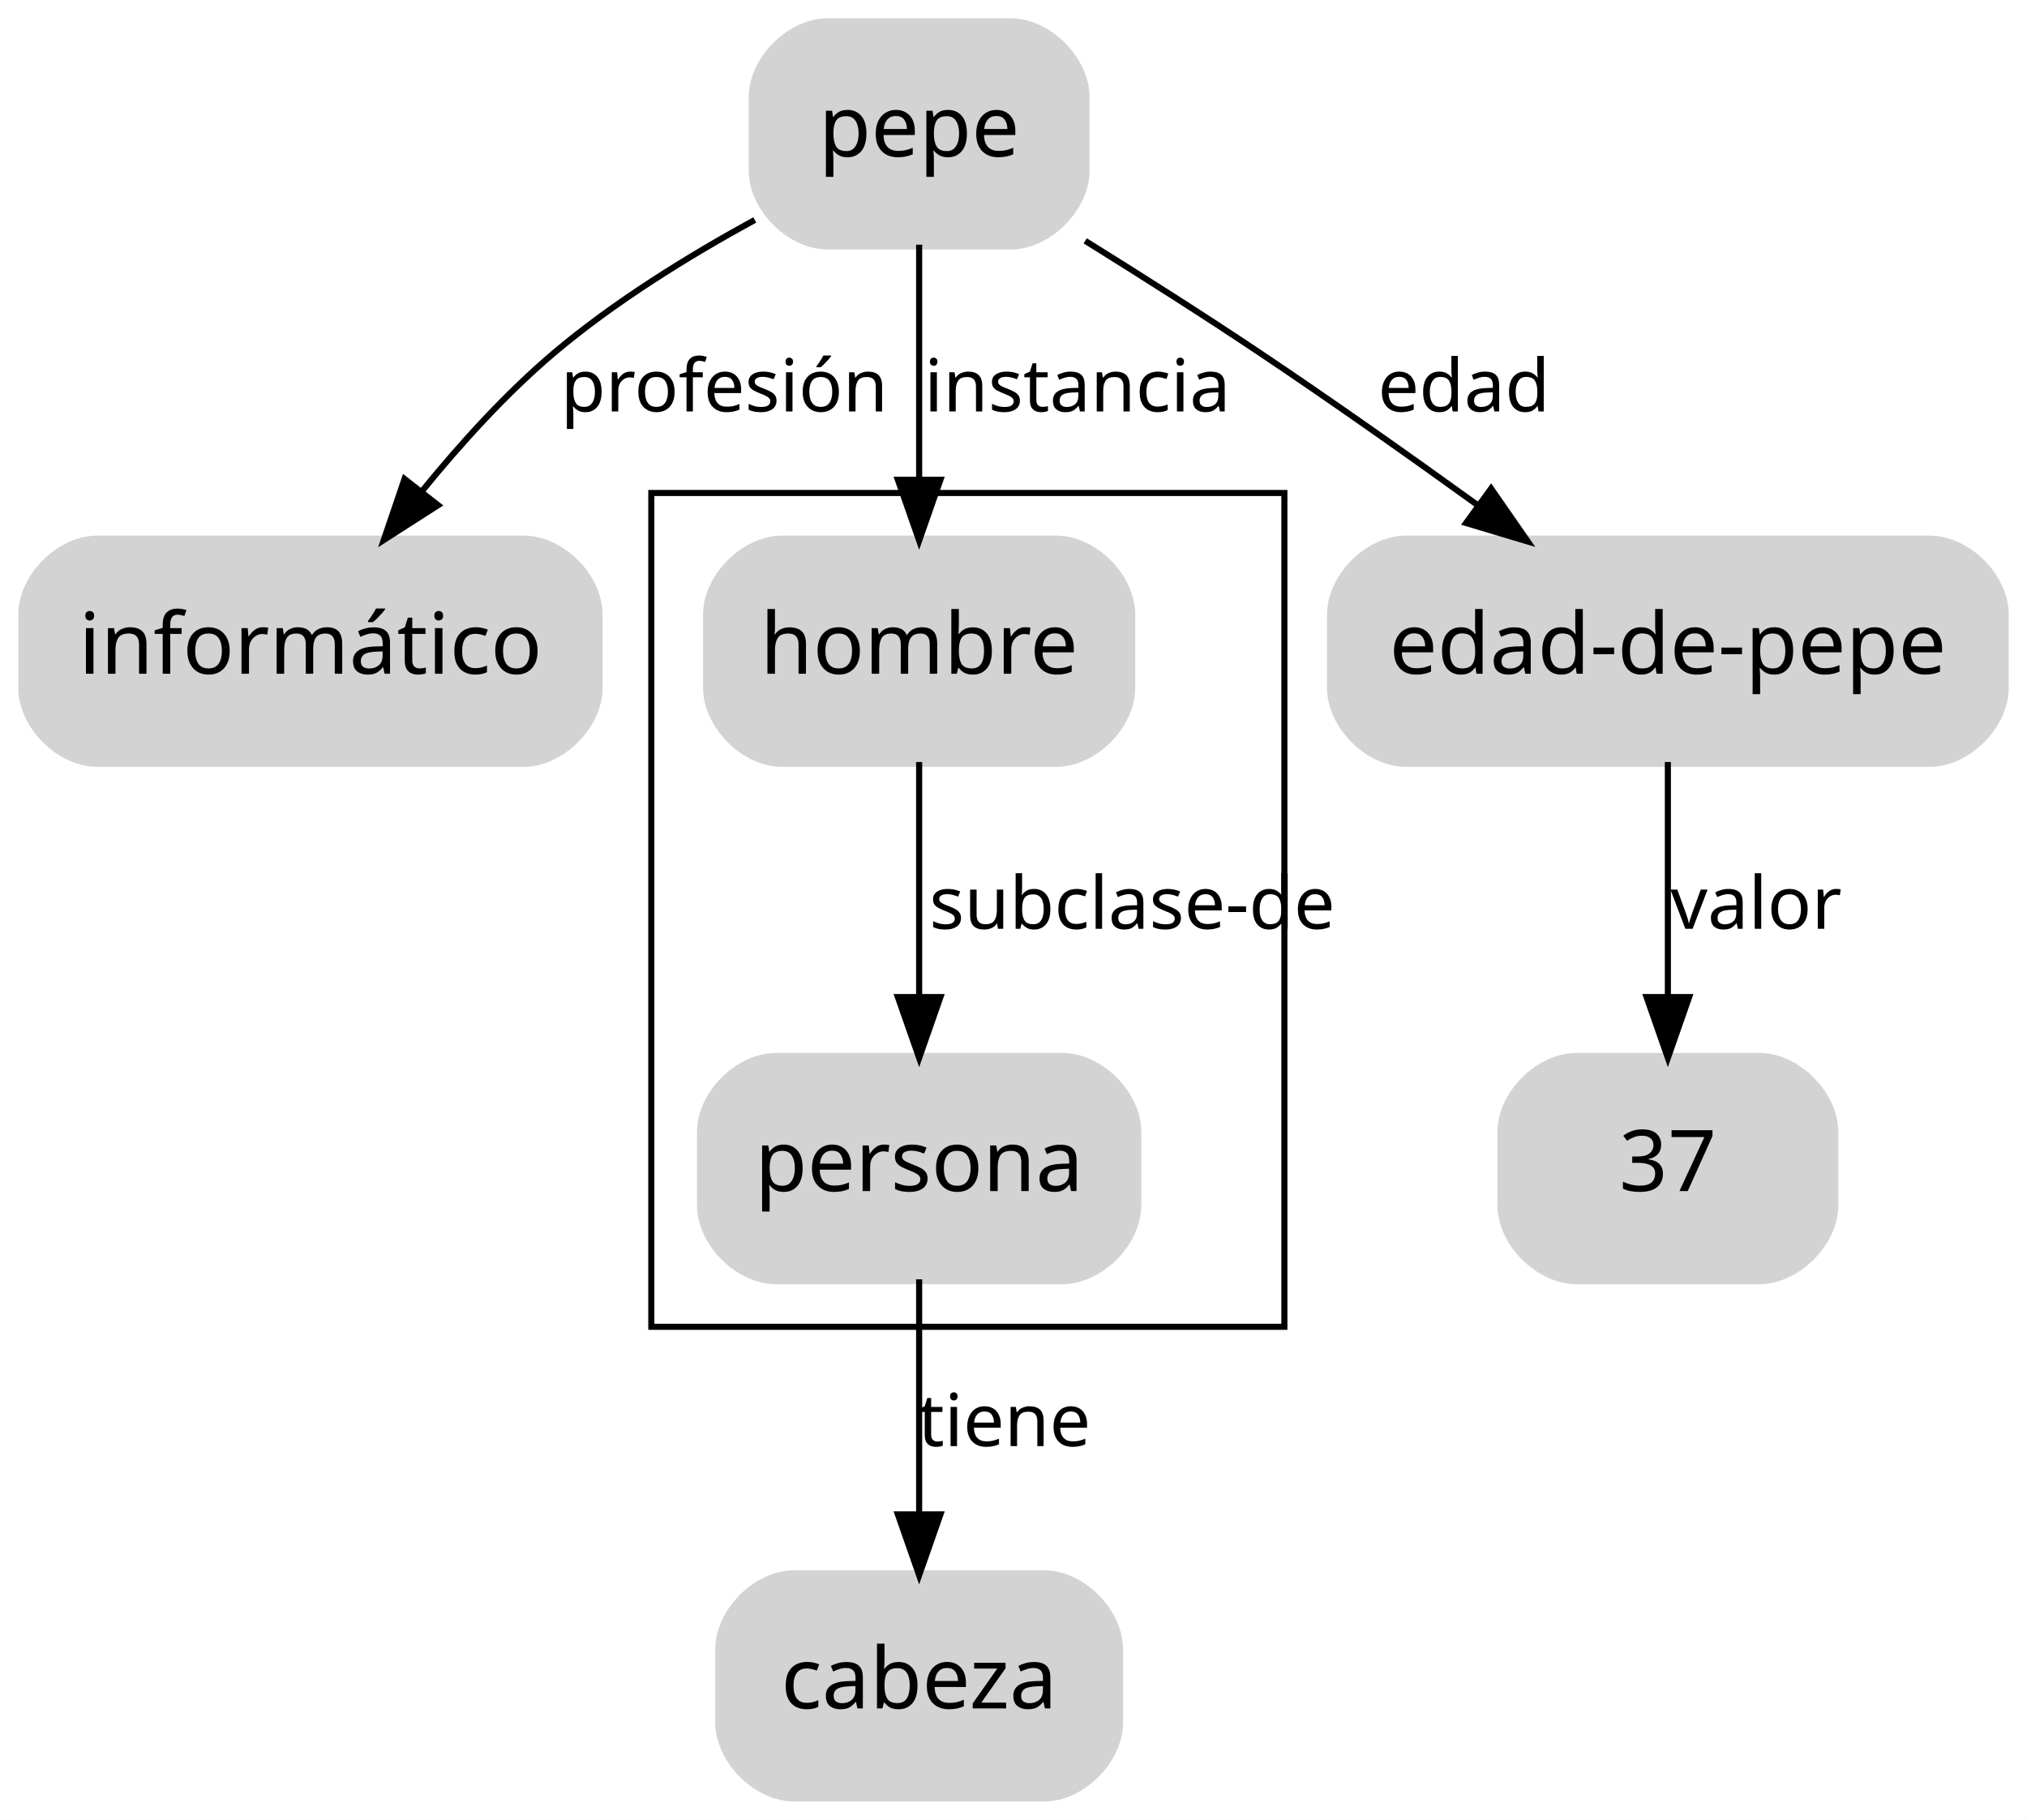
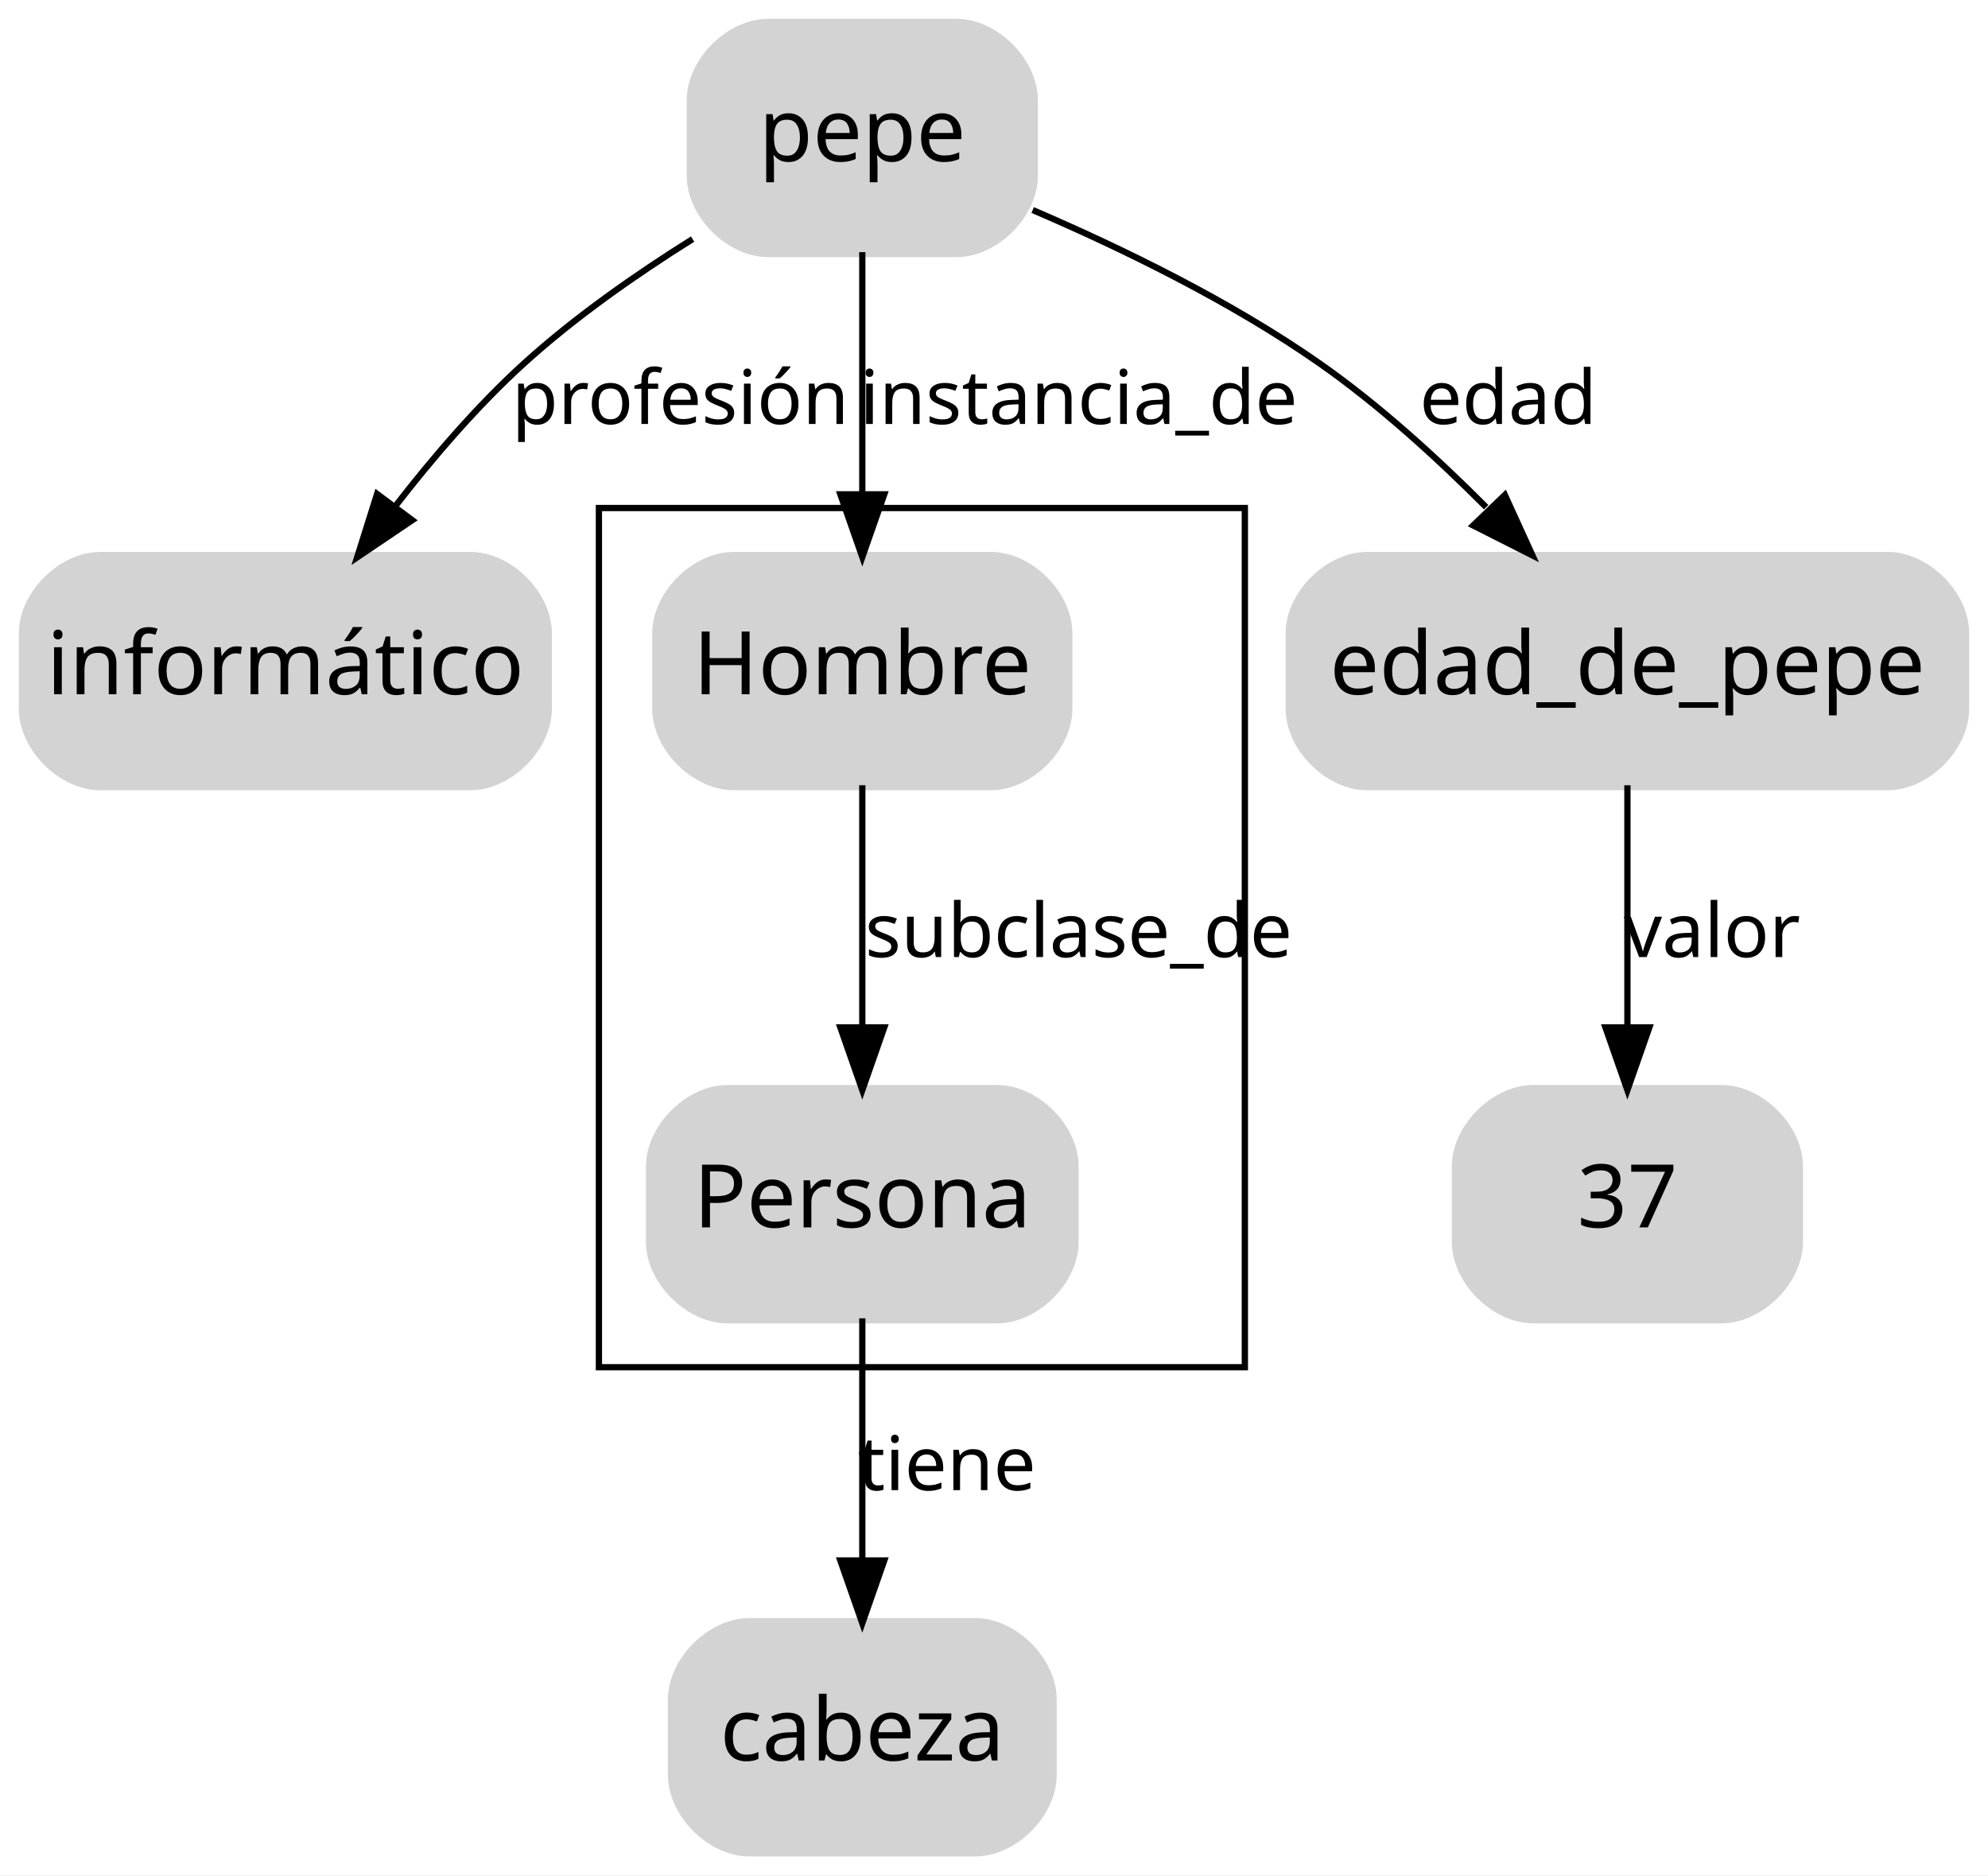
- <svg xmlns="http://www.w3.org/2000/svg" width="333pt" height="299pt" viewBox="0.00 0.00 333.00 299.00">
+ <svg xmlns="http://www.w3.org/2000/svg" width="317pt" height="299pt" viewBox="0.00 0.00 317.00 299.00">
  <g id="graph0" class="graph" transform="scale(1 1) rotate(0) translate(4 295)">
-     <polygon fill="white" stroke="none" points="-4,4 -4,-295 329,-295 329,4 -4,4" />
+     <polygon fill="white" stroke="transparent" points="-4,4 -4,-295 313,-295 313,4 -4,4" />
    <g id="clust1" class="cluster">
-       <polygon fill="none" stroke="black" points="103,-77 103,-214 207,-214 207,-77 103,-77" />
+       <polygon fill="none" stroke="black" points="91.5,-77 91.5,-214 194.5,-214 194.5,-77 91.5,-77" />
    </g>
    <g id="node1" class="node">
-       <path fill="lightgray" stroke="lightgray" stroke-width="2" d="M162,-291C162,-291 132,-291 132,-291 126,-291 120,-285 120,-279 120,-279 120,-267 120,-267 120,-261 126,-255 132,-255 132,-255 162,-255 162,-255 168,-255 174,-261 174,-267 174,-267 174,-279 174,-279 174,-285 168,-291 162,-291" />
-       <text text-anchor="middle" x="147" y="-269.3" font-family="Nimbus" font-size="14.00">pepe</text>
+       <path fill="lightgray" stroke="lightgray" stroke-width="2" d="M148.5,-291C148.5,-291 118.5,-291 118.5,-291 112.5,-291 106.5,-285 106.5,-279 106.5,-279 106.5,-267 106.5,-267 106.5,-261 112.5,-255 118.5,-255 118.5,-255 148.5,-255 148.5,-255 154.5,-255 160.5,-261 160.5,-267 160.5,-267 160.5,-279 160.5,-279 160.5,-285 154.5,-291 148.5,-291" />
+       <text text-anchor="middle" x="133.5" y="-269.3" font-family="Nimbus" font-size="14.00">pepe</text>
    </g>
    <g id="node2" class="node">
-       <path fill="lightgray" stroke="lightgray" stroke-width="2" d="M82,-206C82,-206 12,-206 12,-206 6,-206 -7.10543e-15,-200 -7.10543e-15,-194 -7.10543e-15,-194 -7.10543e-15,-182 -7.10543e-15,-182 -7.10543e-15,-176 6,-170 12,-170 12,-170 82,-170 82,-170 88,-170 94,-176 94,-182 94,-182 94,-194 94,-194 94,-200 88,-206 82,-206" />
-       <text text-anchor="middle" x="47" y="-184.3" font-family="Nimbus" font-size="14.00">informático</text>
+       <path fill="lightgray" stroke="lightgray" stroke-width="2" d="M71,-206C71,-206 12,-206 12,-206 6,-206 0,-200 0,-194 0,-194 0,-182 0,-182 0,-176 6,-170 12,-170 12,-170 71,-170 71,-170 77,-170 83,-176 83,-182 83,-182 83,-194 83,-194 83,-200 77,-206 71,-206" />
+       <text text-anchor="middle" x="41.5" y="-184.3" font-family="Nimbus" font-size="14.00">informático</text>
    </g>
    <g id="edge1" class="edge">
-       <path fill="none" stroke="black" d="M119.997,-258.865C109.177,-252.954 96.944,-245.411 87,-237 79.215,-230.415 71.754,-222.194 65.428,-214.427" />
-       <polygon fill="black" stroke="black" points="67.968,-211.993 59.049,-206.275 62.456,-216.307 67.968,-211.993" />
-       <text text-anchor="middle" x="115" y="-227.4" font-family="Nimbus" font-size="12.00">profesión</text>
+       <path fill="none" stroke="black" d="M106.44,-256.88C97.41,-251.22 87.6,-244.37 79.5,-237 72.11,-230.28 65.02,-222.02 59.01,-214.26" />
+       <polygon fill="black" stroke="black" points="61.74,-212.06 52.95,-206.13 56.13,-216.24 61.74,-212.06" />
+       <text text-anchor="middle" x="104.5" y="-227.4" font-family="Nimbus" font-size="12.00">profesión</text>
    </g>
    <g id="node3" class="node">
-       <path fill="lightgray" stroke="lightgray" stroke-width="2" d="M313,-206C313,-206 227,-206 227,-206 221,-206 215,-200 215,-194 215,-194 215,-182 215,-182 215,-176 221,-170 227,-170 227,-170 313,-170 313,-170 319,-170 325,-176 325,-182 325,-182 325,-194 325,-194 325,-200 319,-206 313,-206" />
-       <text text-anchor="middle" x="270" y="-184.3" font-family="Nimbus" font-size="14.00">edad-de-pepe</text>
+       <path fill="lightgray" stroke="lightgray" stroke-width="2" d="M297,-206C297,-206 214,-206 214,-206 208,-206 202,-200 202,-194 202,-194 202,-182 202,-182 202,-176 208,-170 214,-170 214,-170 297,-170 297,-170 303,-170 309,-176 309,-182 309,-182 309,-194 309,-194 309,-200 303,-206 297,-206" />
+       <text text-anchor="middle" x="255.5" y="-184.3" font-family="Nimbus" font-size="14.00">edad_de_pepe</text>
    </g>
    <g id="edge2" class="edge">
-       <path fill="none" stroke="black" d="M174.28,-255.429C183.482,-249.712 193.76,-243.188 203,-237 214.842,-229.069 227.613,-220.042 238.796,-211.974" />
-       <polygon fill="black" stroke="black" points="240.958,-214.73 246.997,-206.025 236.847,-209.064 240.958,-214.73" />
+       <path fill="none" stroke="black" d="M160.67,-261.51C174.94,-255.39 192.34,-246.92 206.5,-237 215.86,-230.44 225.09,-222.05 232.98,-214.13" />
+       <polygon fill="black" stroke="black" points="235.96,-216.08 240.36,-206.44 230.91,-211.22 235.96,-216.08" />
      <text text-anchor="middle" x="236.5" y="-227.4" font-family="Nimbus" font-size="12.00">edad</text>
    </g>
    <g id="node5" class="node">
-       <path fill="lightgray" stroke="lightgray" stroke-width="2" d="M169.5,-206C169.5,-206 124.5,-206 124.5,-206 118.5,-206 112.5,-200 112.5,-194 112.5,-194 112.5,-182 112.5,-182 112.5,-176 118.5,-170 124.5,-170 124.5,-170 169.5,-170 169.5,-170 175.5,-170 181.5,-176 181.5,-182 181.5,-182 181.5,-194 181.5,-194 181.5,-200 175.5,-206 169.5,-206" />
-       <text text-anchor="middle" x="147" y="-184.3" font-family="Nimbus" font-size="14.00">hombre</text>
+       <path fill="lightgray" stroke="lightgray" stroke-width="2" d="M154,-206C154,-206 113,-206 113,-206 107,-206 101,-200 101,-194 101,-194 101,-182 101,-182 101,-176 107,-170 113,-170 113,-170 154,-170 154,-170 160,-170 166,-176 166,-182 166,-182 166,-194 166,-194 166,-200 160,-206 154,-206" />
+       <text text-anchor="middle" x="133.5" y="-184.3" font-family="Nimbus" font-size="14.00">Hombre</text>
    </g>
    <g id="edge4" class="edge">
-       <path fill="none" stroke="black" d="M147,-254.802C147,-243.674 147,-228.945 147,-216.244" />
-       <polygon fill="black" stroke="black" points="150.5,-216.176 147,-206.176 143.5,-216.176 150.5,-216.176" />
-       <text text-anchor="middle" x="173" y="-227.4" font-family="Nimbus" font-size="12.00">instancia</text>
+       <path fill="none" stroke="black" d="M133.5,-254.8C133.5,-243.67 133.5,-228.94 133.5,-216.24" />
+       <polygon fill="black" stroke="black" points="137,-216.18 133.5,-206.18 130,-216.18 137,-216.18" />
+       <text text-anchor="middle" x="168" y="-227.4" font-family="Nimbus" font-size="12.00">instancia_de</text>
    </g>
    <g id="node4" class="node">
-       <path fill="lightgray" stroke="lightgray" stroke-width="2" d="M285,-121C285,-121 255,-121 255,-121 249,-121 243,-115 243,-109 243,-109 243,-97 243,-97 243,-91 249,-85 255,-85 255,-85 285,-85 285,-85 291,-85 297,-91 297,-97 297,-97 297,-109 297,-109 297,-115 291,-121 285,-121" />
-       <text text-anchor="middle" x="270" y="-99.3" font-family="Nimbus" font-size="14.00">37</text>
+       <path fill="lightgray" stroke="lightgray" stroke-width="2" d="M270.5,-121C270.5,-121 240.5,-121 240.5,-121 234.5,-121 228.5,-115 228.5,-109 228.5,-109 228.5,-97 228.5,-97 228.5,-91 234.5,-85 240.5,-85 240.5,-85 270.5,-85 270.5,-85 276.5,-85 282.5,-91 282.5,-97 282.5,-97 282.5,-109 282.5,-109 282.5,-115 276.5,-121 270.5,-121" />
+       <text text-anchor="middle" x="255.5" y="-99.3" font-family="Nimbus" font-size="14.00">37</text>
    </g>
    <g id="edge3" class="edge">
-       <path fill="none" stroke="black" d="M270,-169.802C270,-158.674 270,-143.945 270,-131.244" />
-       <polygon fill="black" stroke="black" points="273.5,-131.176 270,-121.176 266.5,-131.176 273.5,-131.176" />
-       <text text-anchor="middle" x="284.5" y="-142.4" font-family="Nimbus" font-size="12.00">valor</text>
+       <path fill="none" stroke="black" d="M255.5,-169.8C255.5,-158.67 255.5,-143.94 255.5,-131.24" />
+       <polygon fill="black" stroke="black" points="259,-131.18 255.5,-121.18 252,-131.18 259,-131.18" />
+       <text text-anchor="middle" x="269" y="-142.4" font-family="Nimbus" font-size="12.00">valor</text>
    </g>
    <g id="node6" class="node">
-       <path fill="lightgray" stroke="lightgray" stroke-width="2" d="M170.5,-121C170.5,-121 123.5,-121 123.5,-121 117.5,-121 111.5,-115 111.5,-109 111.5,-109 111.5,-97 111.5,-97 111.5,-91 117.5,-85 123.5,-85 123.5,-85 170.5,-85 170.5,-85 176.5,-85 182.5,-91 182.5,-97 182.5,-97 182.5,-109 182.5,-109 182.5,-115 176.5,-121 170.5,-121" />
-       <text text-anchor="middle" x="147" y="-99.3" font-family="Nimbus" font-size="14.00">persona</text>
+       <path fill="lightgray" stroke="lightgray" stroke-width="2" d="M155,-121C155,-121 112,-121 112,-121 106,-121 100,-115 100,-109 100,-109 100,-97 100,-97 100,-91 106,-85 112,-85 112,-85 155,-85 155,-85 161,-85 167,-91 167,-97 167,-97 167,-109 167,-109 167,-115 161,-121 155,-121" />
+       <text text-anchor="middle" x="133.5" y="-99.3" font-family="Nimbus" font-size="14.00">Persona</text>
    </g>
    <g id="edge5" class="edge">
-       <path fill="none" stroke="black" d="M147,-169.802C147,-158.674 147,-143.945 147,-131.244" />
-       <polygon fill="black" stroke="black" points="150.5,-131.176 147,-121.176 143.5,-131.176 150.5,-131.176" />
-       <text text-anchor="middle" x="182" y="-142.4" font-family="Nimbus" font-size="12.00">subclase-de</text>
+       <path fill="none" stroke="black" d="M133.5,-169.8C133.5,-158.67 133.5,-143.94 133.5,-131.24" />
+       <polygon fill="black" stroke="black" points="137,-131.18 133.5,-121.18 130,-131.18 137,-131.18" />
+       <text text-anchor="middle" x="168" y="-142.4" font-family="Nimbus" font-size="12.00">subclase_de</text>
    </g>
    <g id="node7" class="node">
-       <path fill="lightgray" stroke="lightgray" stroke-width="2" d="M167.5,-36C167.5,-36 126.5,-36 126.5,-36 120.5,-36 114.5,-30 114.5,-24 114.5,-24 114.5,-12 114.5,-12 114.5,-6 120.5,-0 126.5,-0 126.5,-0 167.5,-0 167.5,-0 173.5,-0 179.5,-6 179.5,-12 179.5,-12 179.5,-24 179.5,-24 179.5,-30 173.5,-36 167.5,-36" />
-       <text text-anchor="middle" x="147" y="-14.3" font-family="Nimbus" font-size="14.00">cabeza</text>
+       <path fill="lightgray" stroke="lightgray" stroke-width="2" d="M151.5,-36C151.5,-36 115.5,-36 115.5,-36 109.5,-36 103.5,-30 103.5,-24 103.5,-24 103.5,-12 103.5,-12 103.5,-6 109.5,0 115.5,0 115.5,0 151.5,0 151.5,0 157.5,0 163.5,-6 163.5,-12 163.5,-12 163.5,-24 163.5,-24 163.5,-30 157.5,-36 151.5,-36" />
+       <text text-anchor="middle" x="133.5" y="-14.3" font-family="Nimbus" font-size="14.00">cabeza</text>
    </g>
    <g id="edge6" class="edge">
-       <path fill="none" stroke="black" d="M147,-84.802C147,-73.674 147,-58.945 147,-46.244" />
-       <polygon fill="black" stroke="black" points="150.5,-46.176 147,-36.176 143.5,-46.176 150.5,-46.176" />
-       <text text-anchor="middle" x="161" y="-57.4" font-family="Nimbus" font-size="12.00">tiene</text>
+       <path fill="none" stroke="black" d="M133.5,-84.8C133.5,-73.67 133.5,-58.94 133.5,-46.24" />
+       <polygon fill="black" stroke="black" points="137,-46.18 133.5,-36.18 130,-46.18 137,-46.18" />
+       <text text-anchor="middle" x="147" y="-57.4" font-family="Nimbus" font-size="12.00">tiene</text>
    </g>
  </g>
</svg>
